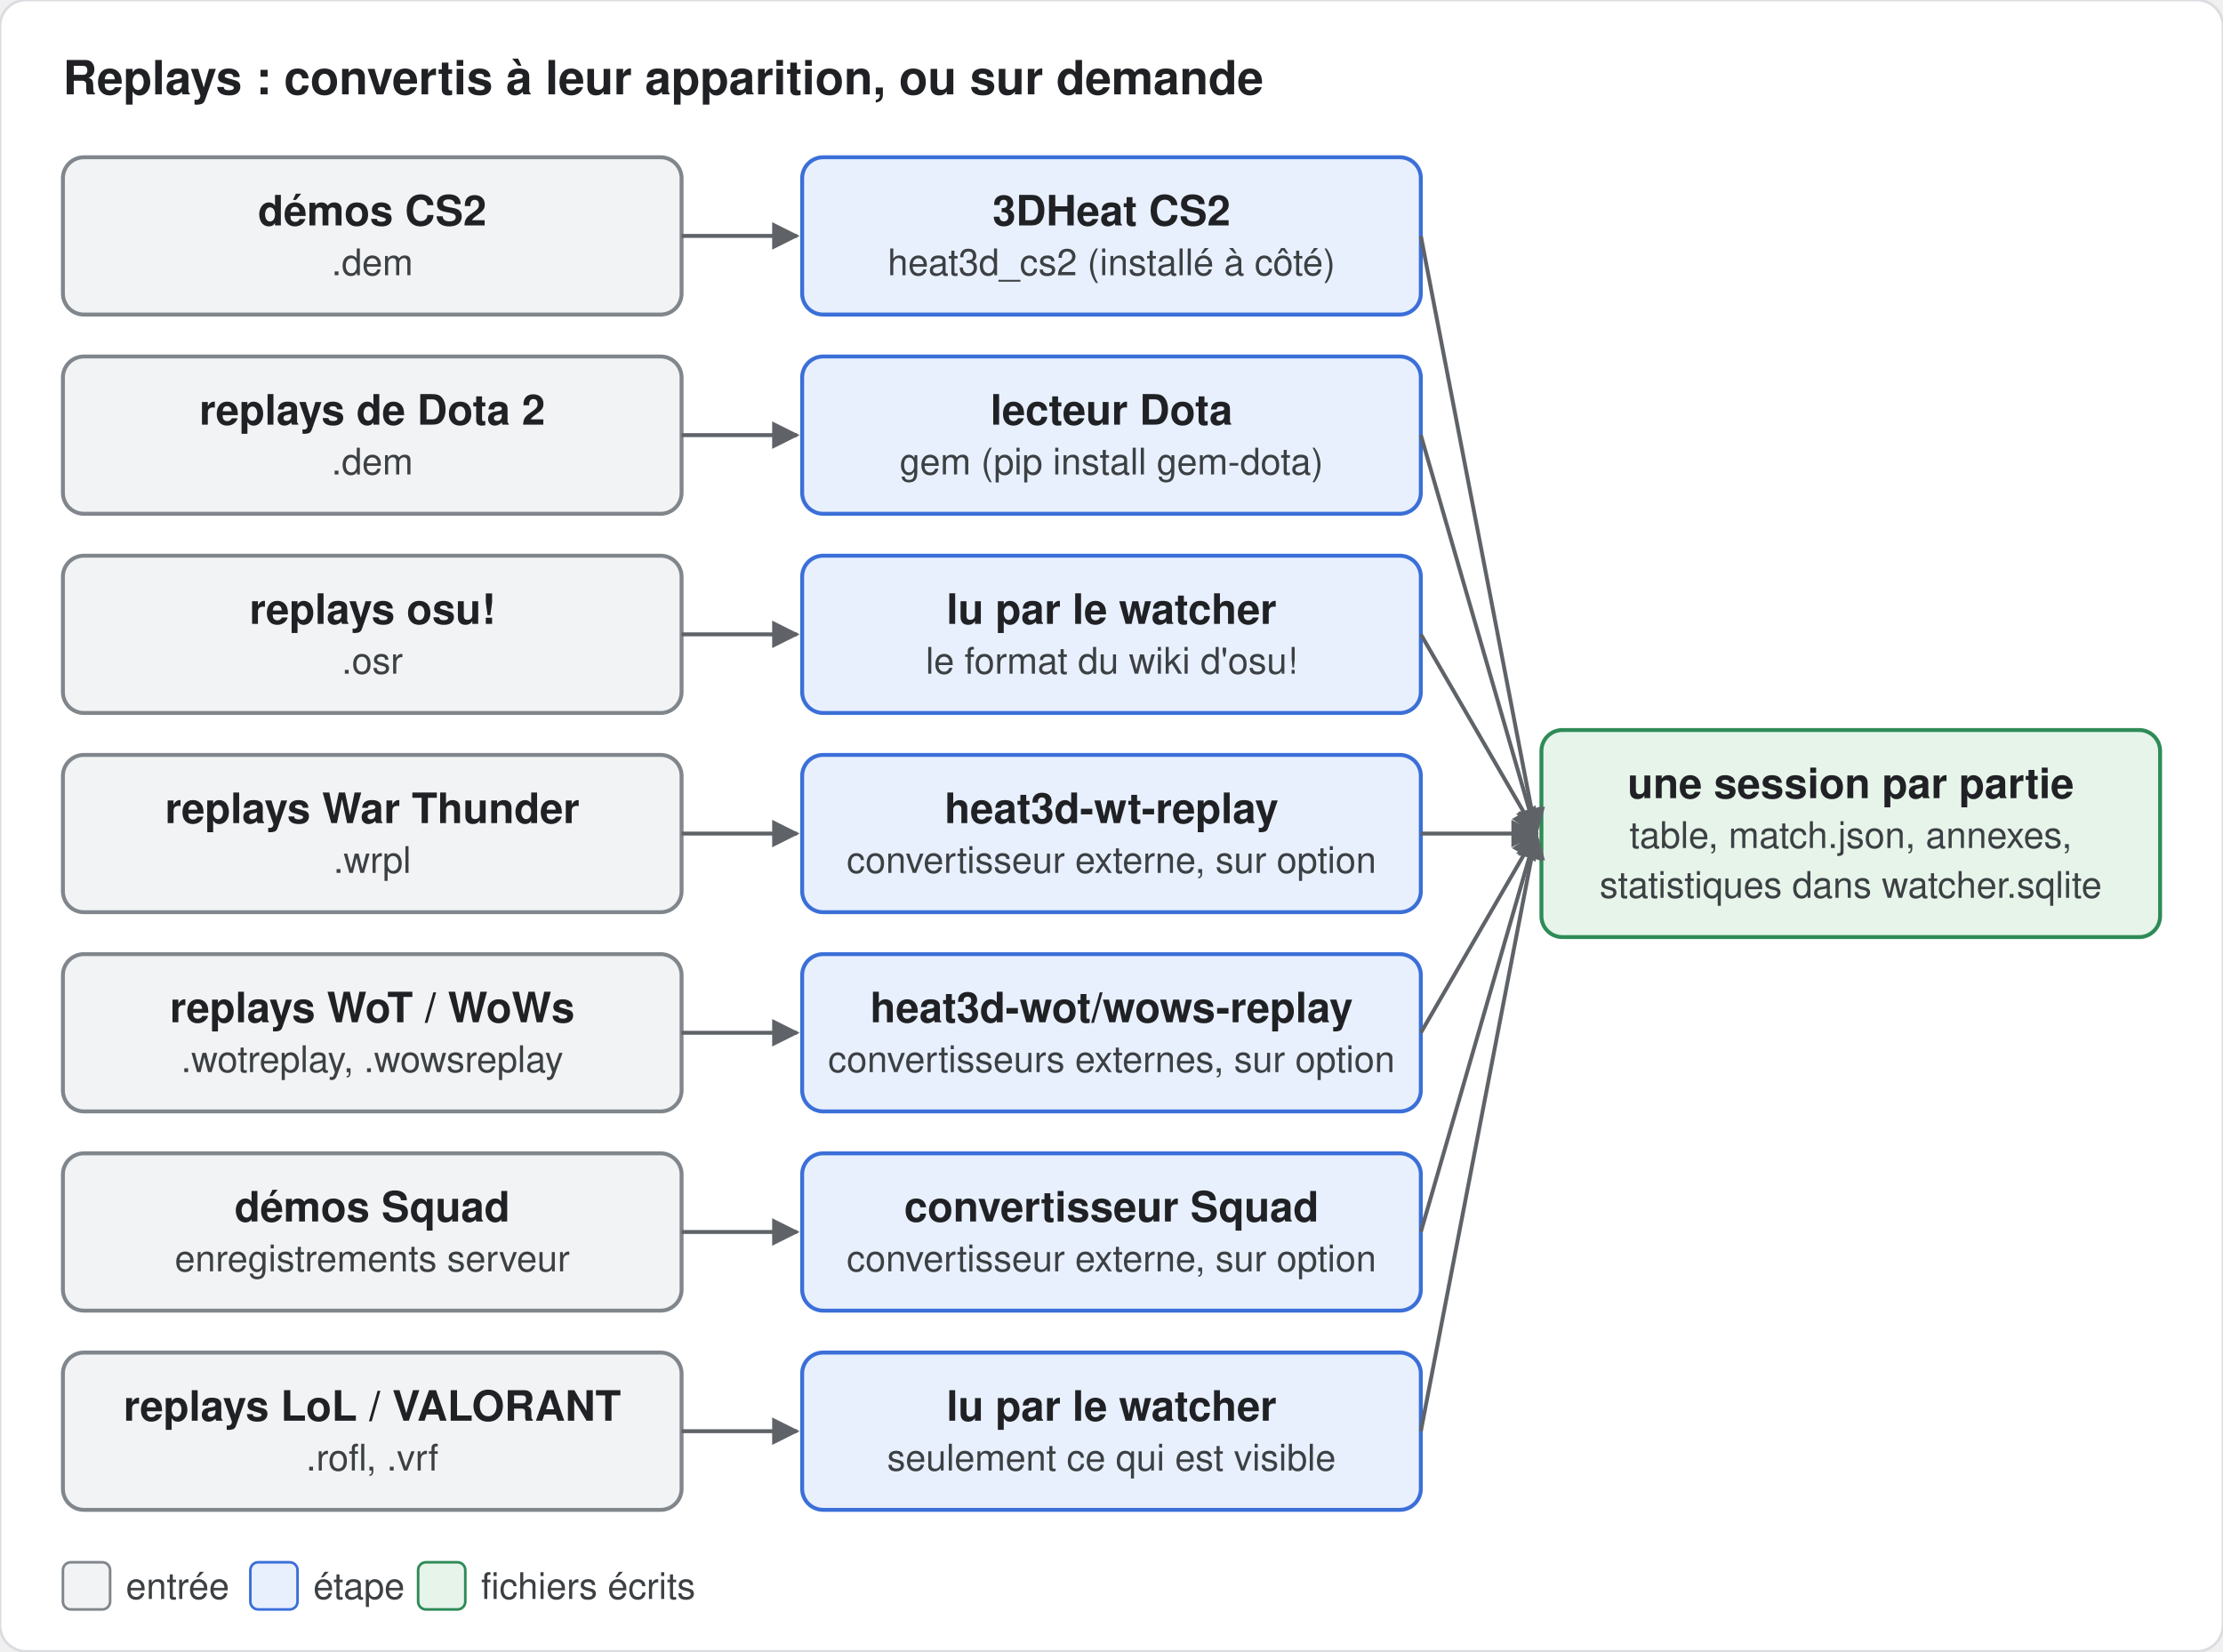
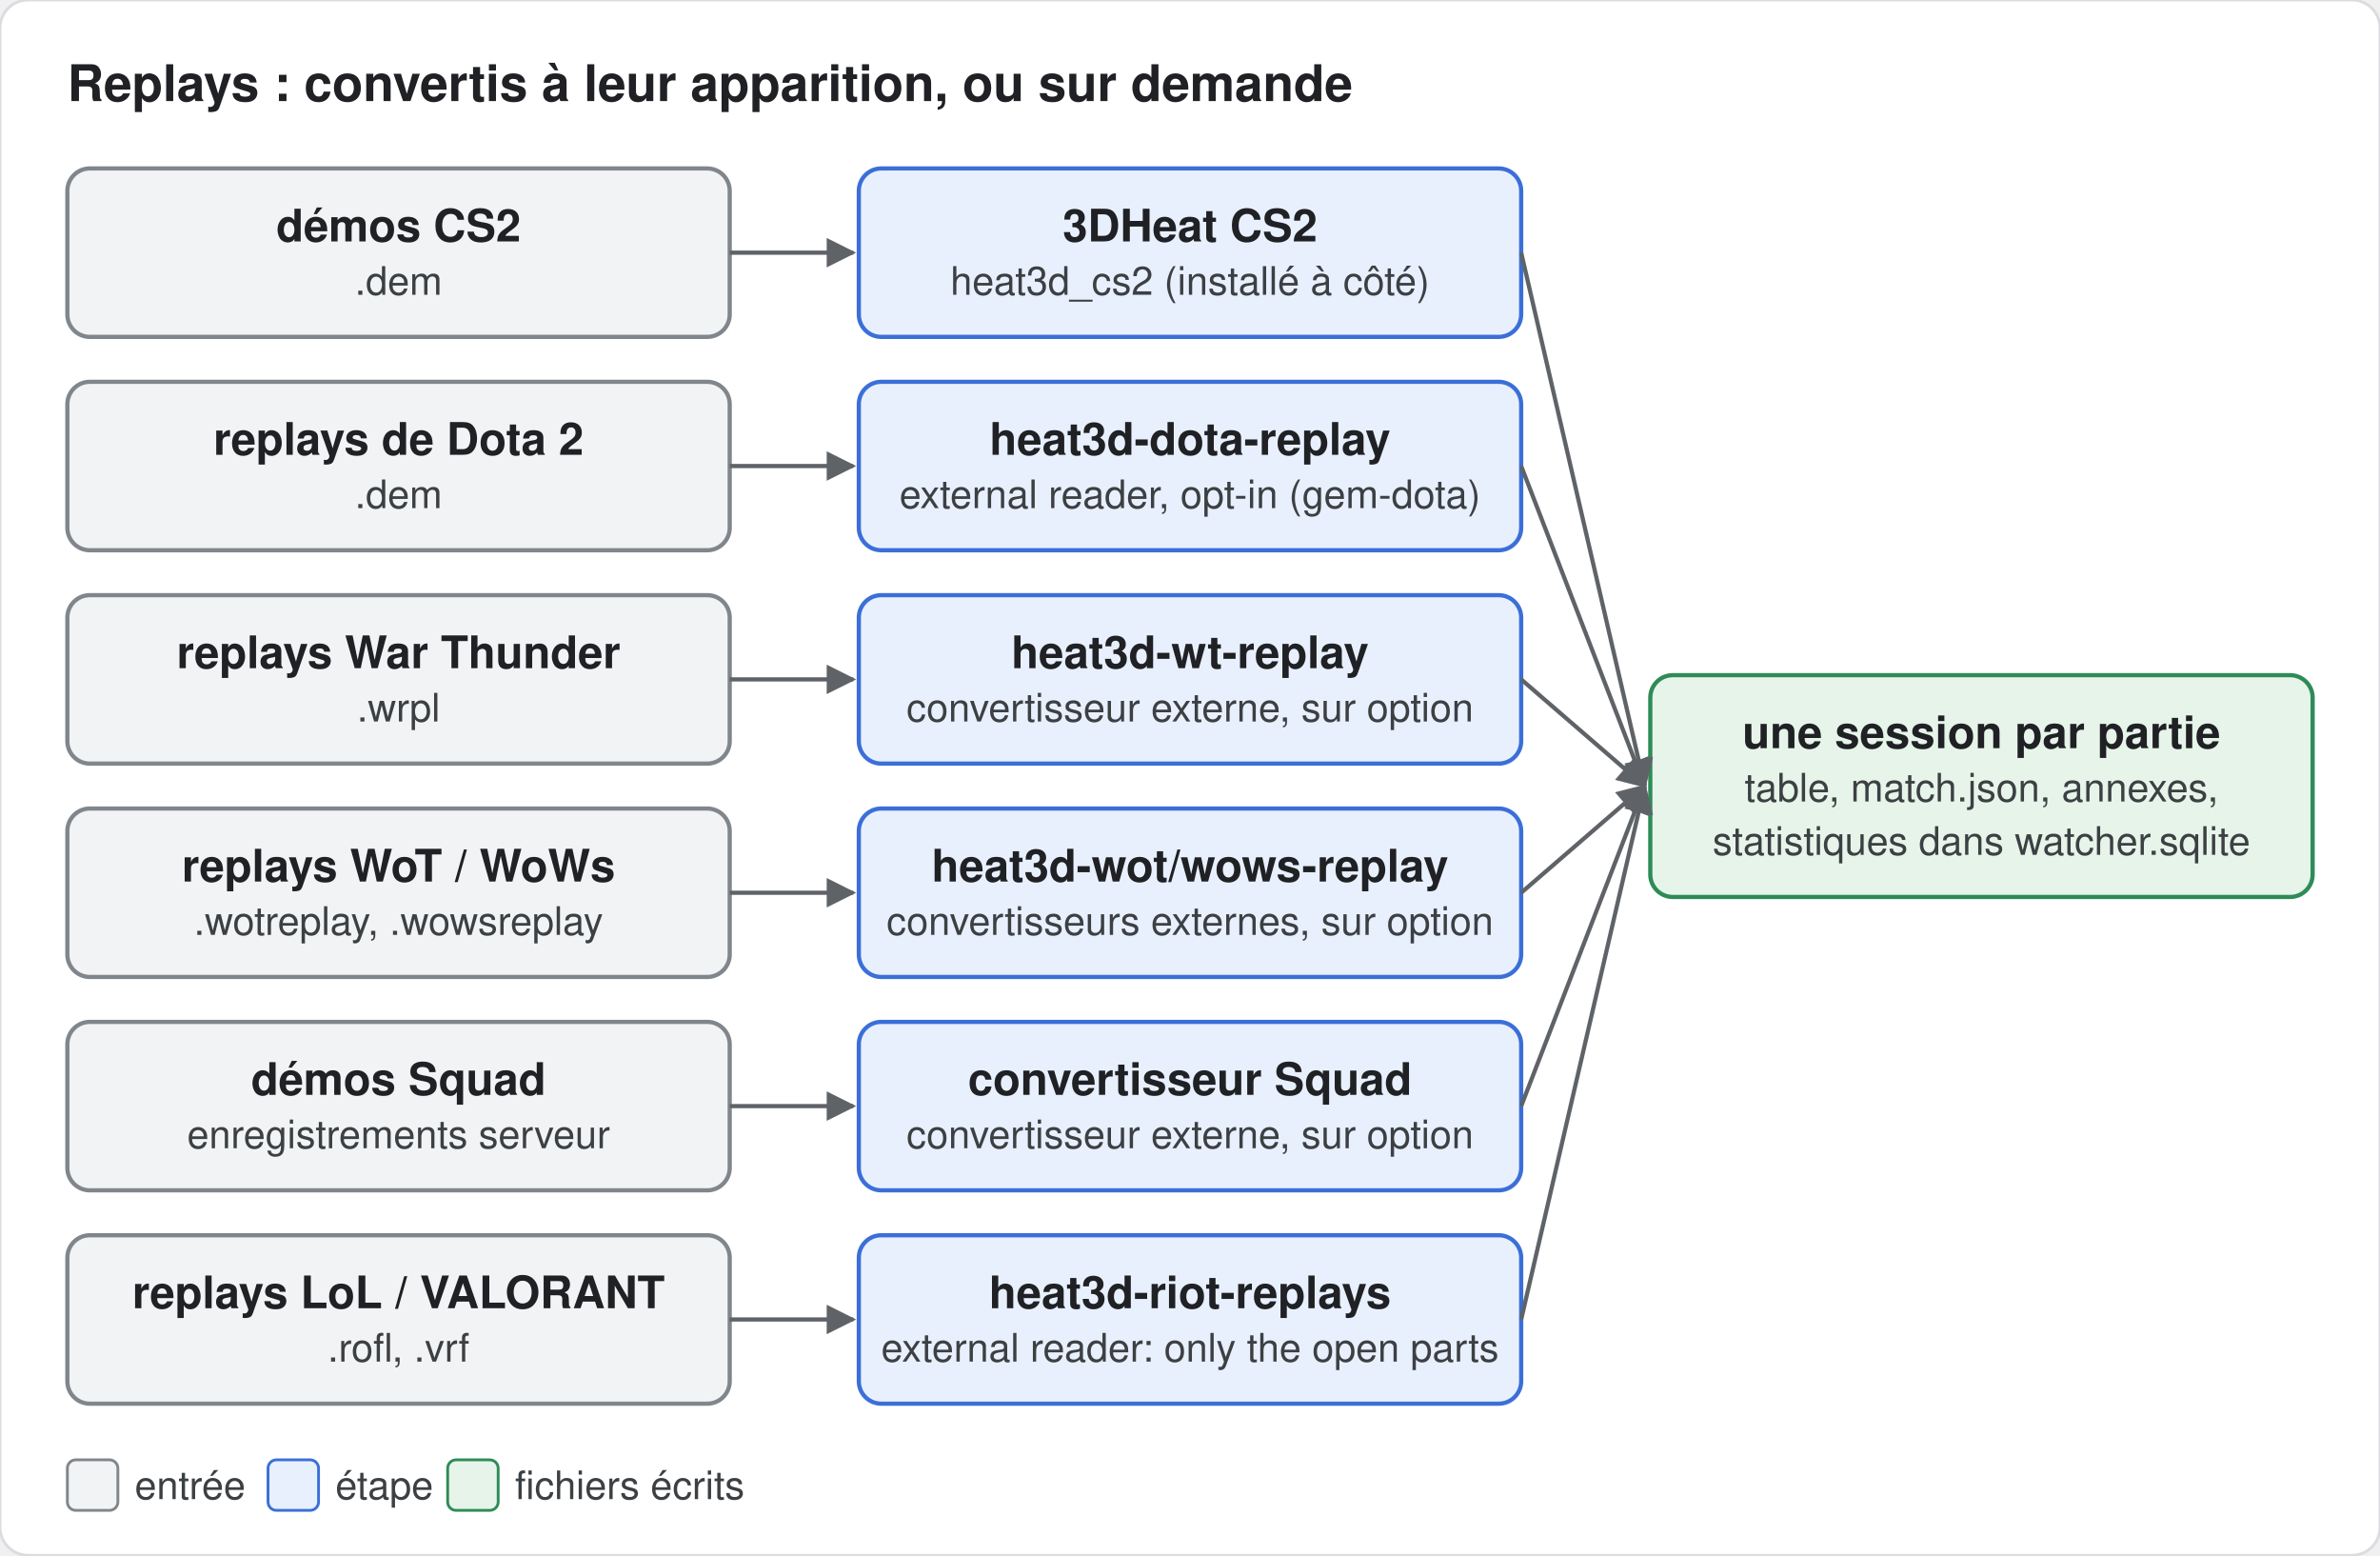
- <svg xmlns="http://www.w3.org/2000/svg" width="848" height="630" viewBox="0 0 848 630" font-family="Segoe UI,Helvetica,Arial,sans-serif" role="img" aria-label="Replays: converted when they appear, or on request">
+ <svg xmlns="http://www.w3.org/2000/svg" width="848" height="554" viewBox="0 0 848 554" font-family="Segoe UI,Helvetica,Arial,sans-serif" role="img" aria-label="Replays: converted when they appear, or on request">
  <defs>
    <marker id="a" viewBox="0 0 10 10" refX="9" refY="5" markerWidth="7" markerHeight="7" orient="auto">
      <path d="M0,0 L10,5 L0,10 z" fill="#5f6368" />
    </marker>
  </defs>
-   <rect width="848" height="630" rx="10" fill="#ffffff" stroke="#dadce0" />
+   <rect width="848" height="554" rx="10" fill="#ffffff" stroke="#dadce0" />
  <text x="24" y="36" font-size="18" font-weight="600" fill="#202124">Replays : convertis à leur apparition, ou sur demande</text>
  <rect x="24" y="60.0" width="236" height="60" rx="8" fill="#f1f3f4" stroke="#80868b" stroke-width="1.5" />
  <text x="142.0" y="86.0" text-anchor="middle" font-weight="600" font-size="16" fill="#202124">démos CS2</text>
  <text x="142.0" y="105.0" text-anchor="middle" font-size="14" fill="#3c4043">.dem</text>
  <rect x="24" y="136.0" width="236" height="60" rx="8" fill="#f1f3f4" stroke="#80868b" stroke-width="1.5" />
  <text x="142.0" y="162.0" text-anchor="middle" font-weight="600" font-size="16" fill="#202124">replays de Dota 2</text>
  <text x="142.0" y="181.0" text-anchor="middle" font-size="14" fill="#3c4043">.dem</text>
  <rect x="24" y="212.0" width="236" height="60" rx="8" fill="#f1f3f4" stroke="#80868b" stroke-width="1.5" />
-   <text x="142.0" y="238.0" text-anchor="middle" font-weight="600" font-size="16" fill="#202124">replays osu!</text>
-   <text x="142.0" y="257.0" text-anchor="middle" font-size="14" fill="#3c4043">.osr</text>
+   <text x="142.0" y="238.0" text-anchor="middle" font-weight="600" font-size="16" fill="#202124">replays War Thunder</text>
+   <text x="142.0" y="257.0" text-anchor="middle" font-size="14" fill="#3c4043">.wrpl</text>
  <rect x="24" y="288.0" width="236" height="60" rx="8" fill="#f1f3f4" stroke="#80868b" stroke-width="1.5" />
-   <text x="142.0" y="314.0" text-anchor="middle" font-weight="600" font-size="16" fill="#202124">replays War Thunder</text>
-   <text x="142.0" y="333.0" text-anchor="middle" font-size="14" fill="#3c4043">.wrpl</text>
+   <text x="142.0" y="314.0" text-anchor="middle" font-weight="600" font-size="16" fill="#202124">replays WoT / WoWs</text>
+   <text x="142.0" y="333.0" text-anchor="middle" font-size="14" fill="#3c4043">.wotreplay, .wowsreplay</text>
  <rect x="24" y="364.0" width="236" height="60" rx="8" fill="#f1f3f4" stroke="#80868b" stroke-width="1.5" />
-   <text x="142.0" y="390.0" text-anchor="middle" font-weight="600" font-size="16" fill="#202124">replays WoT / WoWs</text>
-   <text x="142.0" y="409.0" text-anchor="middle" font-size="14" fill="#3c4043">.wotreplay, .wowsreplay</text>
+   <text x="142.0" y="390.0" text-anchor="middle" font-weight="600" font-size="16" fill="#202124">démos Squad</text>
+   <text x="142.0" y="409.0" text-anchor="middle" font-size="14" fill="#3c4043">enregistrements serveur</text>
  <rect x="24" y="440.0" width="236" height="60" rx="8" fill="#f1f3f4" stroke="#80868b" stroke-width="1.5" />
-   <text x="142.0" y="466.0" text-anchor="middle" font-weight="600" font-size="16" fill="#202124">démos Squad</text>
-   <text x="142.0" y="485.0" text-anchor="middle" font-size="14" fill="#3c4043">enregistrements serveur</text>
-   <rect x="24" y="516.0" width="236" height="60" rx="8" fill="#f1f3f4" stroke="#80868b" stroke-width="1.5" />
-   <text x="142.0" y="542.0" text-anchor="middle" font-weight="600" font-size="16" fill="#202124">replays LoL / VALORANT</text>
-   <text x="142.0" y="561.0" text-anchor="middle" font-size="14" fill="#3c4043">.rofl, .vrf</text>
+   <text x="142.0" y="466.0" text-anchor="middle" font-weight="600" font-size="16" fill="#202124">replays LoL / VALORANT</text>
+   <text x="142.0" y="485.0" text-anchor="middle" font-size="14" fill="#3c4043">.rofl, .vrf</text>
  <rect x="306" y="60.0" width="236" height="60" rx="8" fill="#e8f0fe" stroke="#3b6fd8" stroke-width="1.5" />
  <text x="424.0" y="86.0" text-anchor="middle" font-weight="600" font-size="16" fill="#202124">3DHeat CS2</text>
  <text x="424.0" y="105.0" text-anchor="middle" font-size="14" fill="#3c4043">heat3d_cs2 (installé à côté)</text>
  <rect x="306" y="136.0" width="236" height="60" rx="8" fill="#e8f0fe" stroke="#3b6fd8" stroke-width="1.5" />
-   <text x="424.0" y="162.0" text-anchor="middle" font-weight="600" font-size="16" fill="#202124">lecteur Dota</text>
-   <text x="424.0" y="181.0" text-anchor="middle" font-size="14" fill="#3c4043">gem (pip install gem-dota)</text>
+   <text x="424.0" y="162.0" text-anchor="middle" font-weight="600" font-size="16" fill="#202124">heat3d-dota-replay</text>
+   <text x="424.0" y="181.0" text-anchor="middle" font-size="14" fill="#3c4043">external reader, opt-in (gem-dota)</text>
  <rect x="306" y="212.0" width="236" height="60" rx="8" fill="#e8f0fe" stroke="#3b6fd8" stroke-width="1.5" />
-   <text x="424.0" y="238.0" text-anchor="middle" font-weight="600" font-size="16" fill="#202124">lu par le watcher</text>
-   <text x="424.0" y="257.0" text-anchor="middle" font-size="14" fill="#3c4043">le format du wiki d'osu!</text>
+   <text x="424.0" y="238.0" text-anchor="middle" font-weight="600" font-size="16" fill="#202124">heat3d-wt-replay</text>
+   <text x="424.0" y="257.0" text-anchor="middle" font-size="14" fill="#3c4043">convertisseur externe, sur option</text>
  <rect x="306" y="288.0" width="236" height="60" rx="8" fill="#e8f0fe" stroke="#3b6fd8" stroke-width="1.5" />
-   <text x="424.0" y="314.0" text-anchor="middle" font-weight="600" font-size="16" fill="#202124">heat3d-wt-replay</text>
-   <text x="424.0" y="333.0" text-anchor="middle" font-size="14" fill="#3c4043">convertisseur externe, sur option</text>
+   <text x="424.0" y="314.0" text-anchor="middle" font-weight="600" font-size="16" fill="#202124">heat3d-wot/wows-replay</text>
+   <text x="424.0" y="333.0" text-anchor="middle" font-size="14" fill="#3c4043">convertisseurs externes, sur option</text>
  <rect x="306" y="364.0" width="236" height="60" rx="8" fill="#e8f0fe" stroke="#3b6fd8" stroke-width="1.5" />
-   <text x="424.0" y="390.0" text-anchor="middle" font-weight="600" font-size="16" fill="#202124">heat3d-wot/wows-replay</text>
-   <text x="424.0" y="409.0" text-anchor="middle" font-size="14" fill="#3c4043">convertisseurs externes, sur option</text>
+   <text x="424.0" y="390.0" text-anchor="middle" font-weight="600" font-size="16" fill="#202124">convertisseur Squad</text>
+   <text x="424.0" y="409.0" text-anchor="middle" font-size="14" fill="#3c4043">convertisseur externe, sur option</text>
  <rect x="306" y="440.0" width="236" height="60" rx="8" fill="#e8f0fe" stroke="#3b6fd8" stroke-width="1.5" />
-   <text x="424.0" y="466.0" text-anchor="middle" font-weight="600" font-size="16" fill="#202124">convertisseur Squad</text>
-   <text x="424.0" y="485.0" text-anchor="middle" font-size="14" fill="#3c4043">convertisseur externe, sur option</text>
-   <rect x="306" y="516.0" width="236" height="60" rx="8" fill="#e8f0fe" stroke="#3b6fd8" stroke-width="1.5" />
-   <text x="424.0" y="542.0" text-anchor="middle" font-weight="600" font-size="16" fill="#202124">lu par le watcher</text>
-   <text x="424.0" y="561.0" text-anchor="middle" font-size="14" fill="#3c4043">seulement ce qui est visible</text>
-   <rect x="588" y="278.5" width="236" height="79" rx="8" fill="#e6f4ea" stroke="#2e8b57" stroke-width="1.5" />
-   <text x="706.0" y="304.5" text-anchor="middle" font-weight="600" font-size="16" fill="#202124">une session par partie</text>
-   <text x="706.0" y="323.5" text-anchor="middle" font-size="14" fill="#3c4043">table, match.json, annexes,</text>
-   <text x="706.0" y="342.5" text-anchor="middle" font-size="14" fill="#3c4043">statistiques dans watcher.sqlite</text>
+   <text x="424.0" y="466.0" text-anchor="middle" font-weight="600" font-size="16" fill="#202124">heat3d-riot-replays</text>
+   <text x="424.0" y="485.0" text-anchor="middle" font-size="14" fill="#3c4043">external reader: only the open parts</text>
+   <rect x="588" y="240.5" width="236" height="79" rx="8" fill="#e6f4ea" stroke="#2e8b57" stroke-width="1.5" />
+   <text x="706.0" y="266.5" text-anchor="middle" font-weight="600" font-size="16" fill="#202124">une session par partie</text>
+   <text x="706.0" y="285.5" text-anchor="middle" font-size="14" fill="#3c4043">table, match.json, annexes,</text>
+   <text x="706.0" y="304.5" text-anchor="middle" font-size="14" fill="#3c4043">statistiques dans watcher.sqlite</text>
  <line x1="260" y1="90.0" x2="304" y2="90.0" stroke="#5f6368" stroke-width="1.5" marker-end="url(#a)" />
  <line x1="260" y1="166.0" x2="304" y2="166.0" stroke="#5f6368" stroke-width="1.5" marker-end="url(#a)" />
  <line x1="260" y1="242.0" x2="304" y2="242.0" stroke="#5f6368" stroke-width="1.5" marker-end="url(#a)" />
  <line x1="260" y1="318.0" x2="304" y2="318.0" stroke="#5f6368" stroke-width="1.5" marker-end="url(#a)" />
  <line x1="260" y1="394.0" x2="304" y2="394.0" stroke="#5f6368" stroke-width="1.5" marker-end="url(#a)" />
  <line x1="260" y1="470.0" x2="304" y2="470.0" stroke="#5f6368" stroke-width="1.5" marker-end="url(#a)" />
-   <line x1="260" y1="546.0" x2="304" y2="546.0" stroke="#5f6368" stroke-width="1.5" marker-end="url(#a)" />
-   <line x1="542" y1="90.0" x2="586" y2="318.0" stroke="#5f6368" stroke-width="1.5" marker-end="url(#a)" />
-   <line x1="542" y1="166.0" x2="586" y2="318.0" stroke="#5f6368" stroke-width="1.5" marker-end="url(#a)" />
-   <line x1="542" y1="242.0" x2="586" y2="318.0" stroke="#5f6368" stroke-width="1.5" marker-end="url(#a)" />
-   <line x1="542" y1="318.0" x2="586" y2="318.0" stroke="#5f6368" stroke-width="1.5" marker-end="url(#a)" />
-   <line x1="542" y1="394.0" x2="586" y2="318.0" stroke="#5f6368" stroke-width="1.5" marker-end="url(#a)" />
-   <line x1="542" y1="470.0" x2="586" y2="318.0" stroke="#5f6368" stroke-width="1.5" marker-end="url(#a)" />
-   <line x1="542" y1="546.0" x2="586" y2="318.0" stroke="#5f6368" stroke-width="1.5" marker-end="url(#a)" />
-   <rect x="24" y="596" width="18" height="18" rx="3" fill="#f1f3f4" stroke="#80868b" />
-   <text x="48" y="610" font-size="14" fill="#3c4043">entrée</text>
-   <rect x="95.5" y="596" width="18" height="18" rx="3" fill="#e8f0fe" stroke="#3b6fd8" />
-   <text x="119.5" y="610" font-size="14" fill="#3c4043">étape</text>
-   <rect x="159.5" y="596" width="18" height="18" rx="3" fill="#e6f4ea" stroke="#2e8b57" />
-   <text x="183.5" y="610" font-size="14" fill="#3c4043">fichiers écrits</text>
+   <line x1="542" y1="90.0" x2="586" y2="280.0" stroke="#5f6368" stroke-width="1.5" marker-end="url(#a)" />
+   <line x1="542" y1="166.0" x2="586" y2="280.0" stroke="#5f6368" stroke-width="1.5" marker-end="url(#a)" />
+   <line x1="542" y1="242.0" x2="586" y2="280.0" stroke="#5f6368" stroke-width="1.5" marker-end="url(#a)" />
+   <line x1="542" y1="318.0" x2="586" y2="280.0" stroke="#5f6368" stroke-width="1.5" marker-end="url(#a)" />
+   <line x1="542" y1="394.0" x2="586" y2="280.0" stroke="#5f6368" stroke-width="1.5" marker-end="url(#a)" />
+   <line x1="542" y1="470.0" x2="586" y2="280.0" stroke="#5f6368" stroke-width="1.5" marker-end="url(#a)" />
+   <rect x="24" y="520" width="18" height="18" rx="3" fill="#f1f3f4" stroke="#80868b" />
+   <text x="48" y="534" font-size="14" fill="#3c4043">entrée</text>
+   <rect x="95.5" y="520" width="18" height="18" rx="3" fill="#e8f0fe" stroke="#3b6fd8" />
+   <text x="119.5" y="534" font-size="14" fill="#3c4043">étape</text>
+   <rect x="159.5" y="520" width="18" height="18" rx="3" fill="#e6f4ea" stroke="#2e8b57" />
+   <text x="183.5" y="534" font-size="14" fill="#3c4043">fichiers écrits</text>
</svg>
